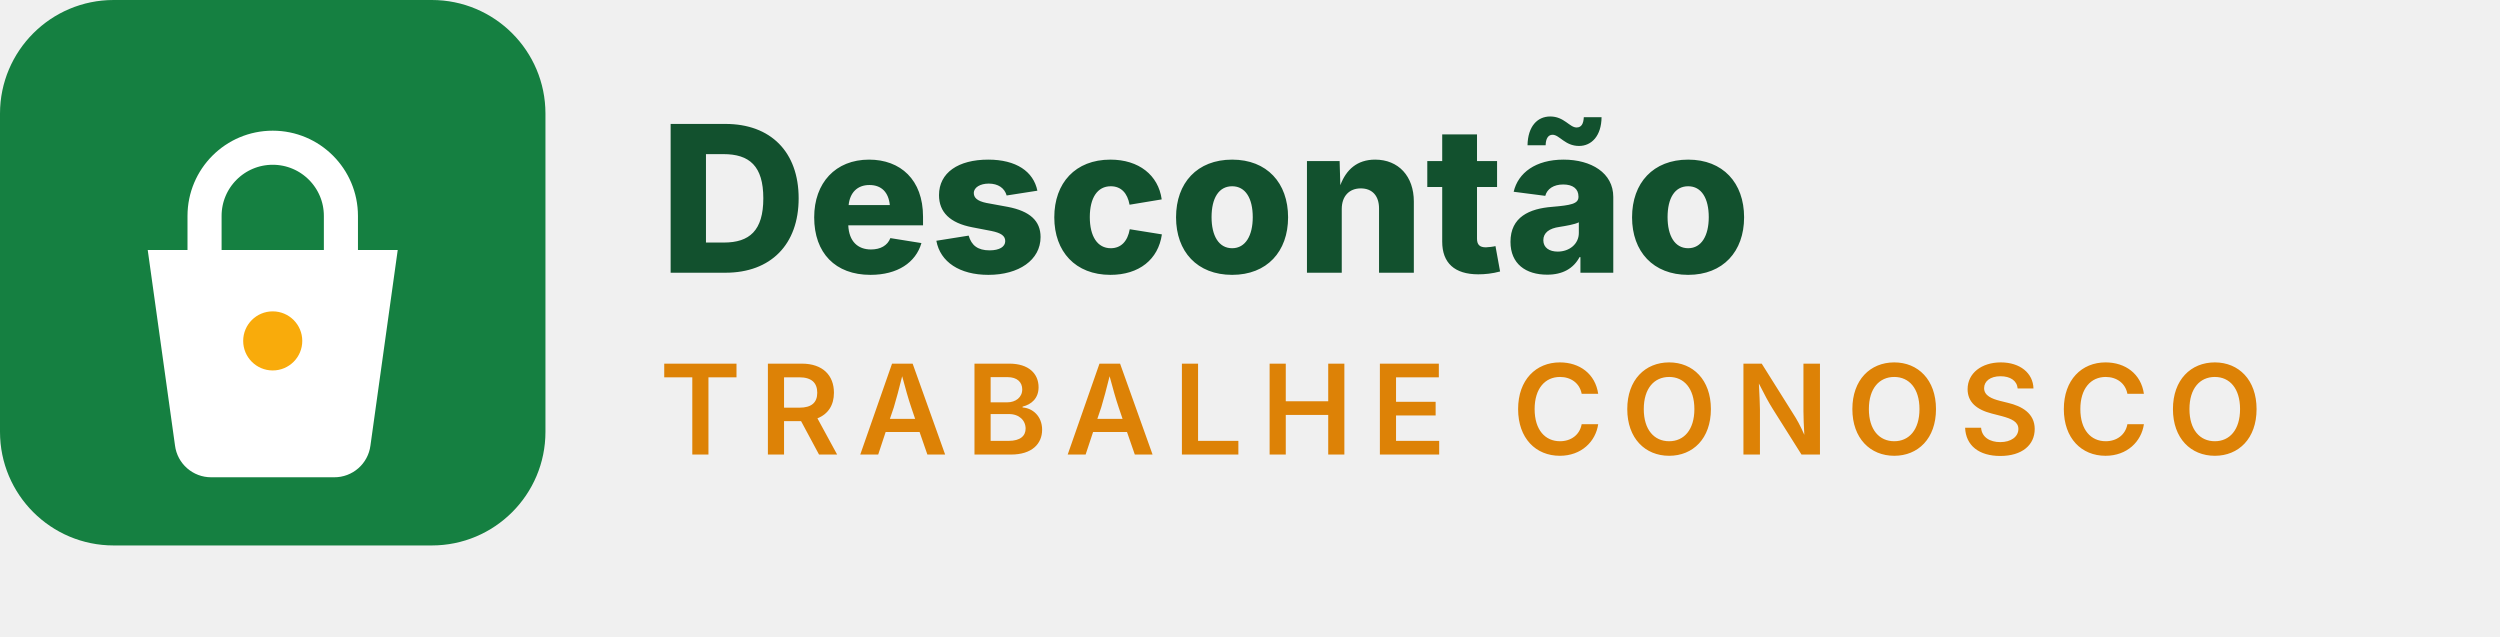
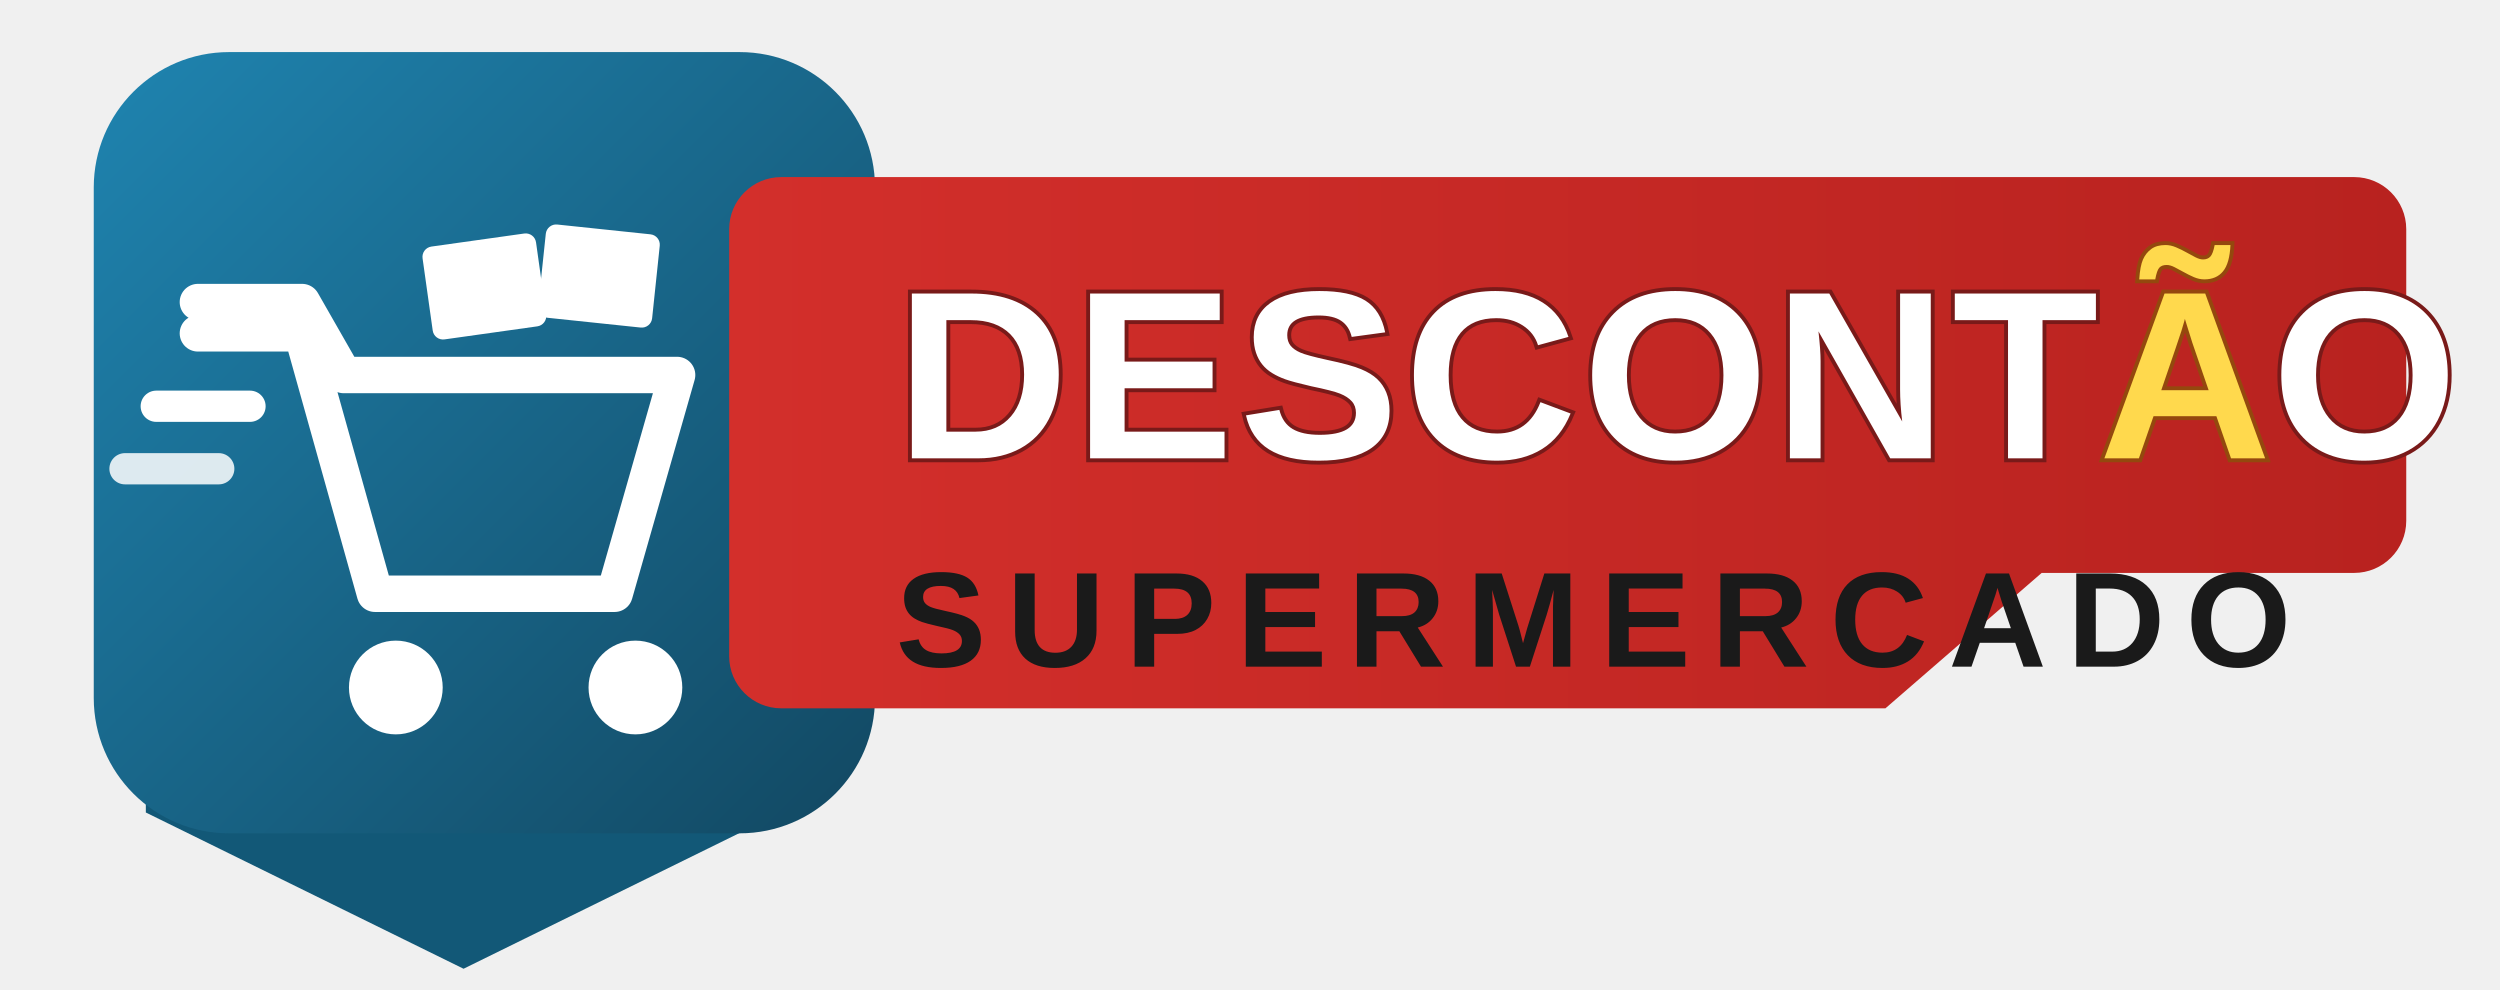
- <svg xmlns="http://www.w3.org/2000/svg" viewBox="0 0 220 56" role="img" aria-label="Supermercado Descontão">
-   <rect x="0" y="0" width="48" height="48" rx="10" fill="#158041" />
-   <path d="M13 22h22l-2.4 17.2A3.2 3.2 0 0 1 29.4 42H18.6a3.2 3.2 0 0 1-3.2-2.8L13 22Z" fill="#ffffff" />
-   <path d="M18 22v-3a6 6 0 0 1 12 0v3" fill="none" stroke="#ffffff" stroke-width="3" stroke-linecap="round" />
-   <circle cx="24" cy="30" r="2.6" fill="#f9ab0b" />
-   <text x="58" y="24" font-family="Inter, Arial, sans-serif" font-size="18" font-weight="800" fill="#12512e">Descontão</text>
-   <text x="58" y="40" font-family="Inter, Arial, sans-serif" font-size="11" font-weight="600" fill="#dd8206" letter-spacing="1.5">TRABALHE CONOSCO</text>
+ <svg xmlns="http://www.w3.org/2000/svg" viewBox="0 0 480 190" role="img" aria-label="Descontão Supermercado">
+   <defs>
+     <linearGradient id="blueCard" x1="0" y1="0" x2="1" y2="1">
+       <stop offset="0" stop-color="#1f84b0" />
+       <stop offset="1" stop-color="#124862" />
+     </linearGradient>
+     <linearGradient id="redBanner" x1="0" y1="0" x2="1" y2="0">
+       <stop offset="0" stop-color="#d32f2b" />
+       <stop offset="1" stop-color="#b8221f" />
+     </linearGradient>
+   </defs>
+   <path d="M28 78 h122 v78 l-61 30 -61 -30 Z" fill="#125877" />
+   <rect x="18" y="10" width="150" height="150" rx="26" fill="url(#blueCard)" />
+   <g stroke="#ffffff" stroke-width="7" stroke-linecap="round" stroke-linejoin="round" fill="none">
+     <path d="M38 58 h20 l8 14 h64 l-12 42 h-46 l-14 -50 h-20" />
+     <circle cx="76" cy="132" r="9" fill="#ffffff" stroke="none" />
+     <circle cx="122" cy="132" r="9" fill="#ffffff" stroke="none" />
+   </g>
+   <rect x="82" y="46" width="22" height="18" rx="2" fill="#ffffff" transform="rotate(-8 93 55)" />
+   <rect x="104" y="44" width="22" height="18" rx="2" fill="#ffffff" transform="rotate(6 115 53)" />
+   <path d="M30 78 h18" stroke="#ffffff" stroke-width="6" stroke-linecap="round" />
+   <path d="M24 90 h18" stroke="#ffffff" stroke-width="6" stroke-linecap="round" opacity="0.85" />
+   <path d="M150 34 H452 a10 10 0 0 1 10 10 v56 a10 10 0 0 1 -10 10 H392 l-30 26 h-212 a10 10 0 0 1 -10 -10 V44 a10 10 0 0 1 10 -10 Z" fill="url(#redBanner)" />
+   <text x="172" y="88" font-family="Arial Black, Arial, sans-serif" font-weight="900" font-size="46" letter-spacing="1" fill="#ffffff" stroke="#791a19" stroke-width="1.5" paint-order="stroke">
+     DESCONT<tspan fill="#ffd94d" stroke="#94480e">Ã</tspan>O
+   </text>
+   <text x="172" y="128" font-family="Arial, Helvetica, sans-serif" font-weight="800" font-size="26" letter-spacing="4" fill="#1a1a1a">
+     SUPERMERCADO
+   </text>
</svg>
